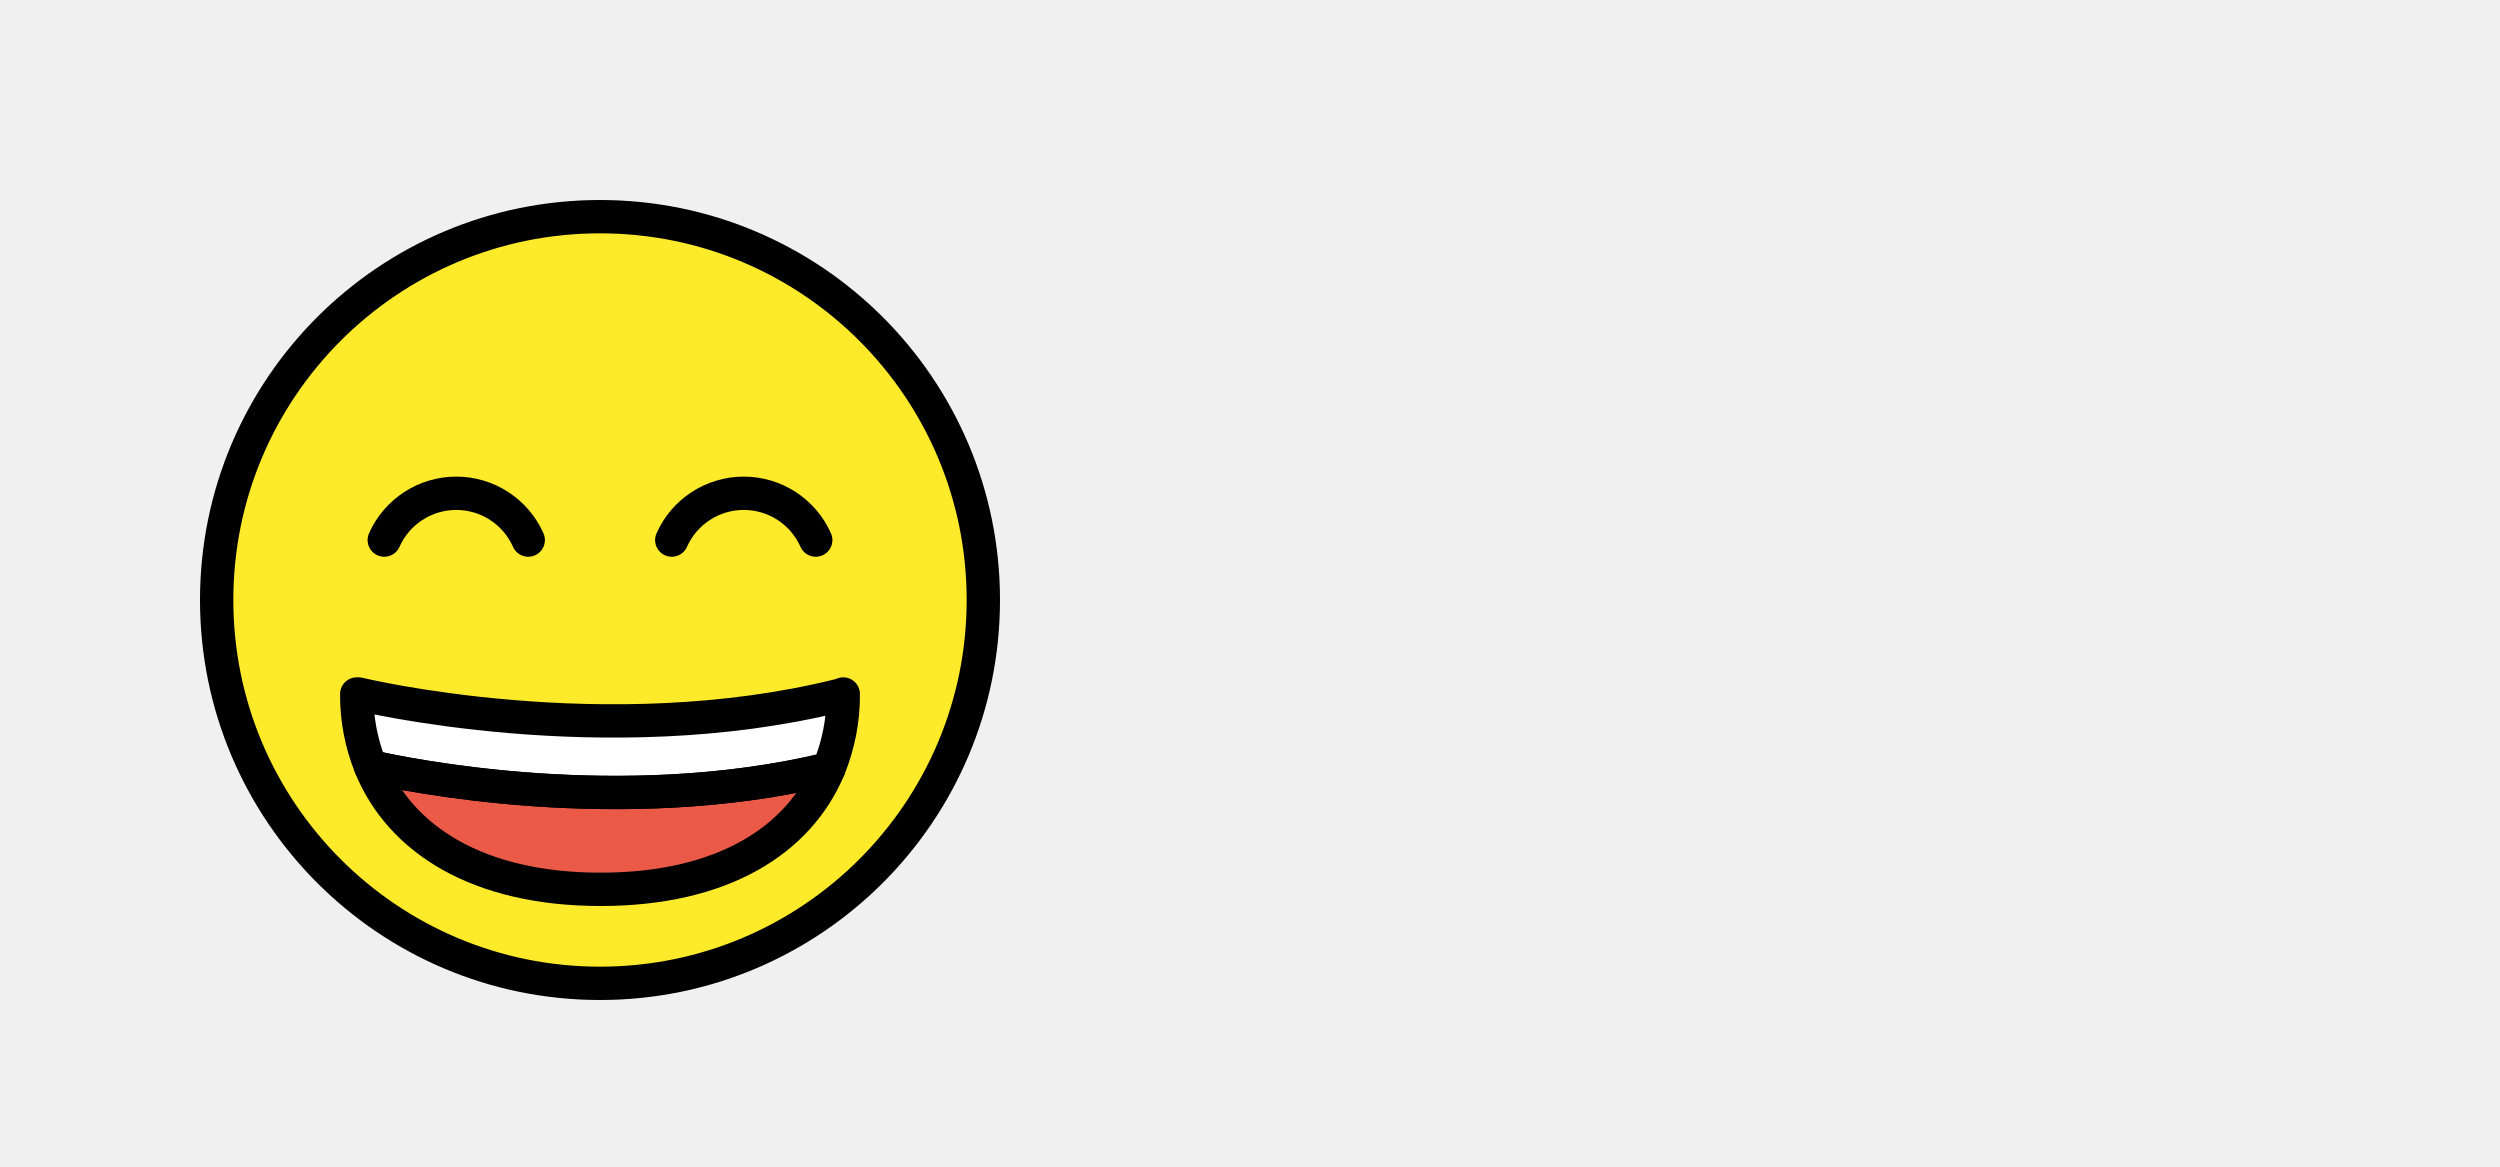
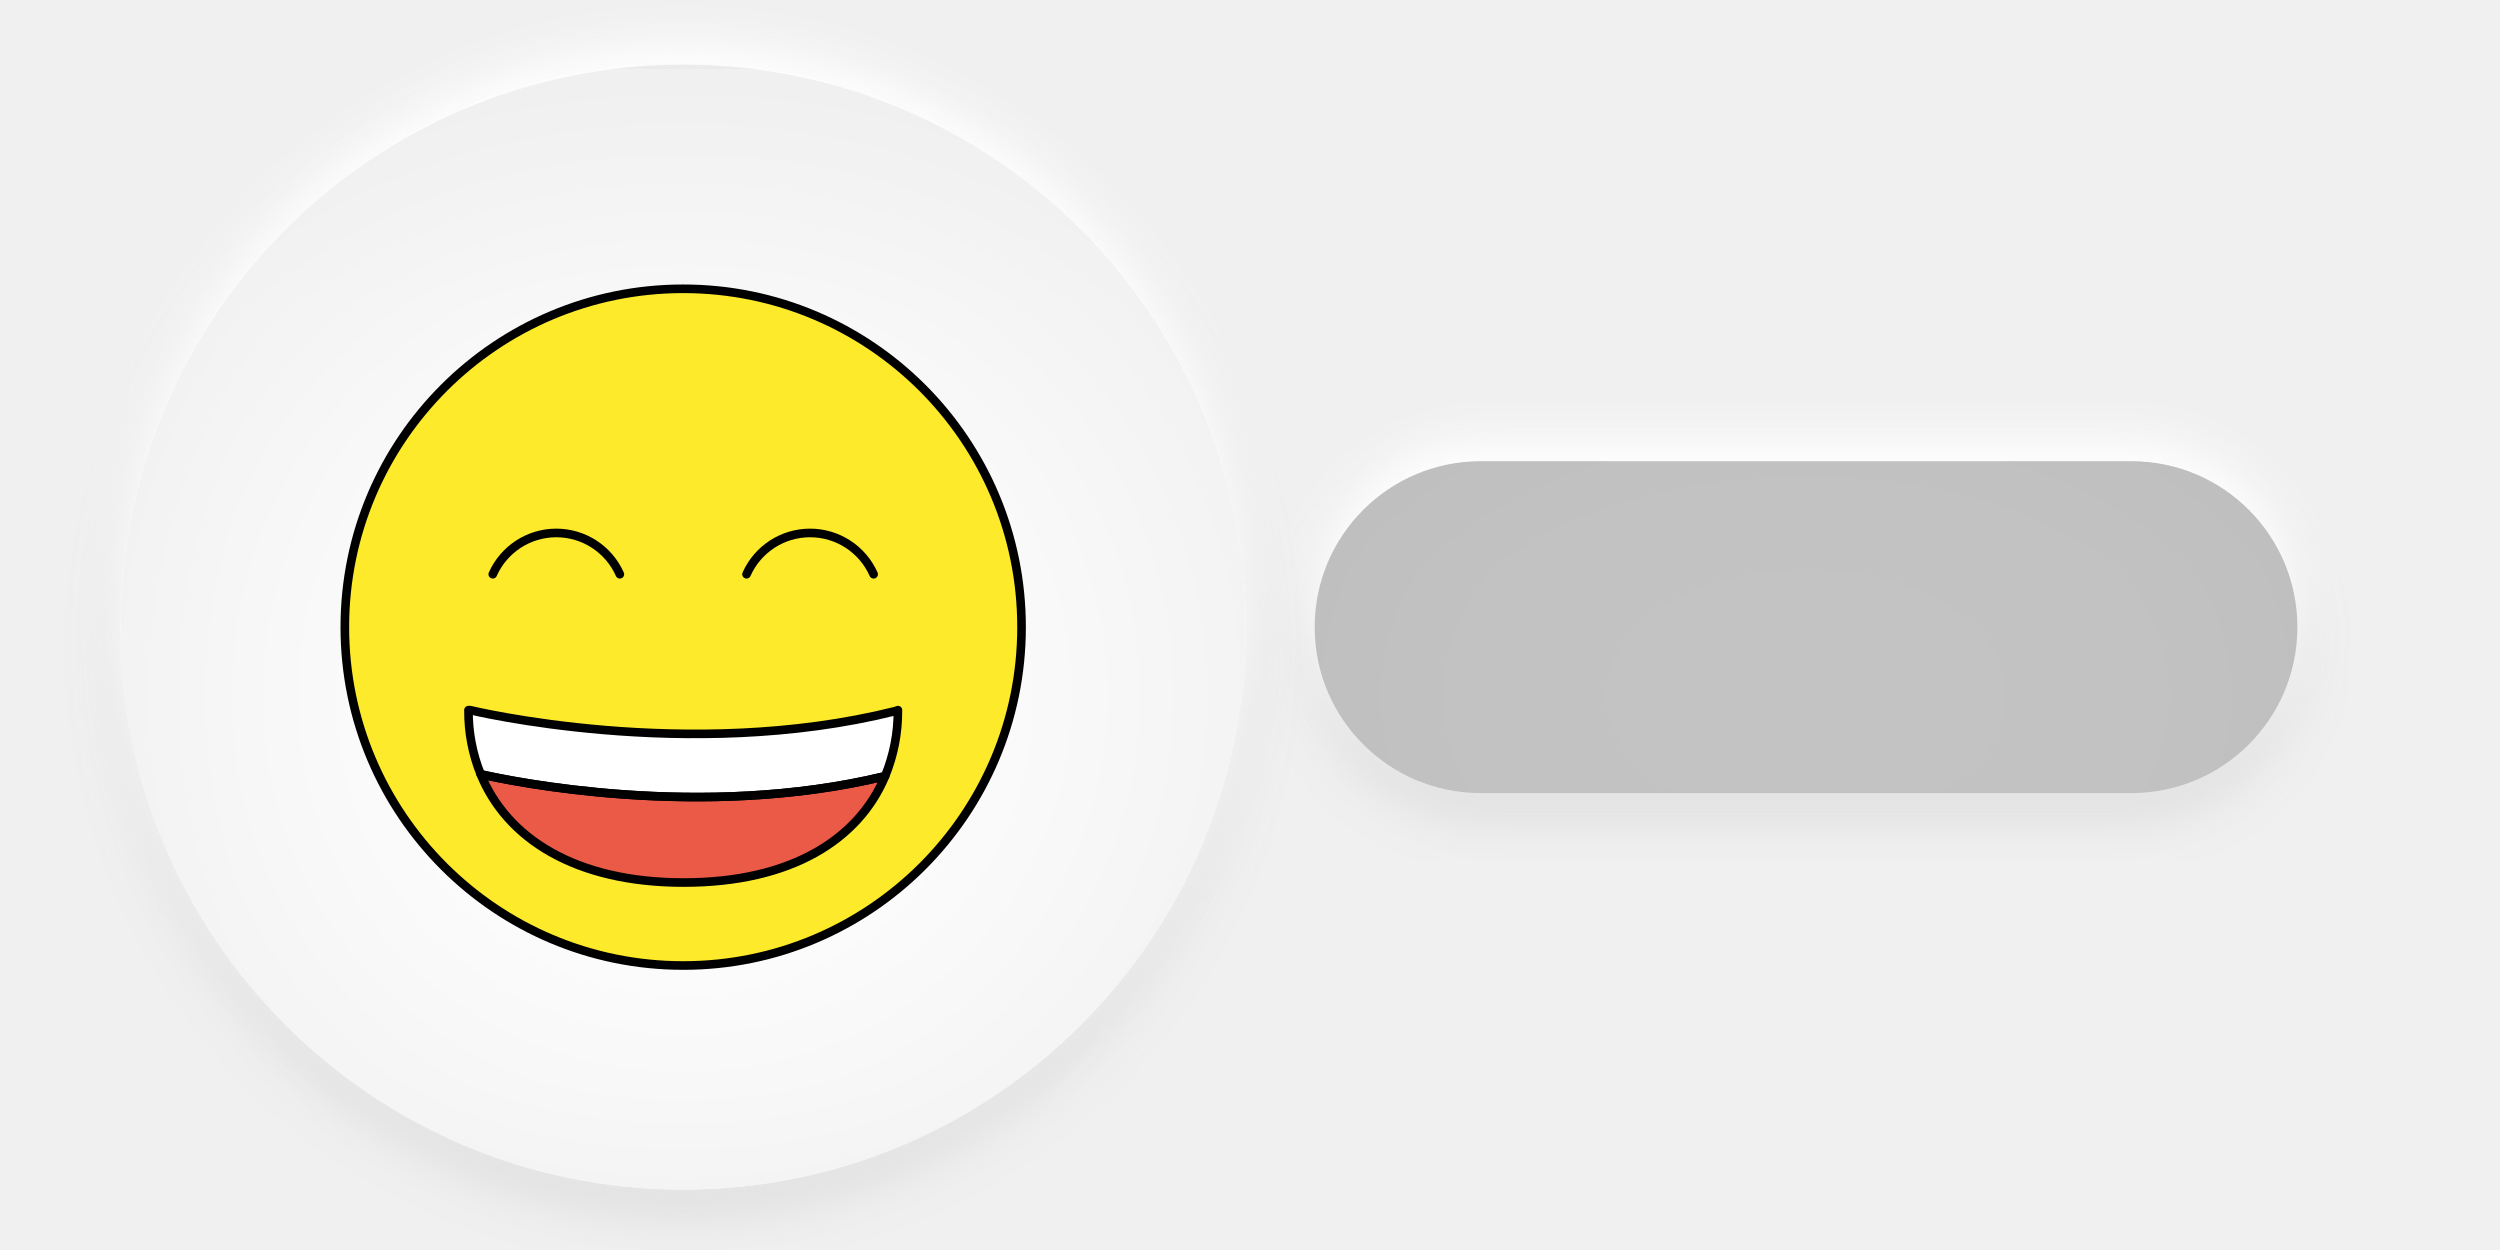
- <svg xmlns="http://www.w3.org/2000/svg" id="emoji" viewBox="0 0 150 70">
-   <rect id="my-rect" fill="#e5f9ff" x="0" y="0" rx="20" ry="20" />
-   <g>
-     <g id="color">
-       <circle cx="36" cy="36" r="23" fill="#fcea2b" />
-       <path fill="#fff" d="M50.595,41.64a11.555,11.555,0,0,1-.87,4.49c-12.49,3.03-25.43.34-27.49-.13a11.435,11.435,0,0,1-.83-4.36h.11s14.8,3.59,28.89.07Z" />
-       <path fill="#ea5a47" d="M49.725,46.13c-1.79,4.27-6.35,7.23-13.69,7.23-7.41,0-12.03-3.03-13.8-7.36C24.295,46.47,37.235,49.16,49.725,46.13Z" />
+ <svg xmlns="http://www.w3.org/2000/svg" xmlns:xlink="http://www.w3.org/1999/xlink" id="emoji" width="160" height="80" viewBox="0 0 550 290" version="1.1">
+   <defs>
+     <rect id="my-rect" x="290" y="107" width="228" height="77" rx="38.5" />
+     <filter x="-5.3%" y="-17.8%" width="110.6%" height="137.8%" filterUnits="objectBoundingBox" id="filter-7w890yoadd-2">
+       <feOffset dx="0" dy="5" in="SourceAlpha" result="shadowOffsetOuter1" />
+       <feGaussianBlur stdDeviation="6.5" in="shadowOffsetOuter1" result="shadowBlurOuter1" />
+       <feComposite in="shadowBlurOuter1" in2="SourceAlpha" operator="out" result="shadowBlurOuter1" />
+       <feColorMatrix values="0 0 0 0 0.86   0 0 0 0 0.86   0 0 0 0 0.86  0 0 0 1 0" type="matrix" in="shadowBlurOuter1" result="shadowMatrixOuter1" />
+       <feOffset dx="0" dy="-5" in="SourceAlpha" result="shadowOffsetOuter2" />
+       <feGaussianBlur stdDeviation="5" in="shadowOffsetOuter2" result="shadowBlurOuter2" />
+       <feComposite in="shadowBlurOuter2" in2="SourceAlpha" operator="out" result="shadowBlurOuter2" />
+       <feColorMatrix values="0 0 0 0 1   0 0 0 0 1   0 0 0 0 1  0 0 0 1 0" type="matrix" in="shadowBlurOuter2" result="shadowMatrixOuter2" />
+       <feMerge>
+         <feMergeNode in="shadowMatrixOuter1" />
+         <feMergeNode in="shadowMatrixOuter2" />
+       </feMerge>
+     </filter>
+     <filter x="-19.2%" y="-60.4%" width="138.4%" height="223.0%" filterUnits="objectBoundingBox" id="filter-7w890yoadd-3">
+       <feGaussianBlur stdDeviation="58.5" in="SourceAlpha" result="shadowBlurInner1" />
+       <feOffset dx="0" dy="16" in="shadowBlurInner1" result="shadowOffsetInner1" />
+       <feComposite in="shadowOffsetInner1" in2="SourceAlpha" operator="arithmetic" k2="-1" k3="1" result="shadowInnerInner1" />
+       <feColorMatrix values="0 0 0 0 0   0 0 0 0 0   0 0 0 0 0  0 0 0 0.078 0" type="matrix" in="shadowInnerInner1" />
+     </filter>
+     <circle id="path-7w890yoadd-4" cx="143.5" cy="145.5" r="130.5" />
+     <filter x="-8.4%" y="-9.2%" width="116.9%" height="119.5%" filterUnits="objectBoundingBox" id="filter-7w890yoadd-5">
+       <feOffset dx="0" dy="5" in="SourceAlpha" result="shadowOffsetOuter1" />
+       <feGaussianBlur stdDeviation="6.5" in="shadowOffsetOuter1" result="shadowBlurOuter1" />
+       <feColorMatrix values="0 0 0 0 0.86   0 0 0 0 0.86   0 0 0 0 0.86  0 0 0 1 0" type="matrix" in="shadowBlurOuter1" result="shadowMatrixOuter1" />
+       <feOffset dx="0" dy="-5" in="SourceAlpha" result="shadowOffsetOuter2" />
+       <feGaussianBlur stdDeviation="5" in="shadowOffsetOuter2" result="shadowBlurOuter2" />
+       <feColorMatrix values="0 0 0 0 1   0 0 0 0 1   0 0 0 0 1  0 0 0 1 0" type="matrix" in="shadowBlurOuter2" result="shadowMatrixOuter2" />
+       <feMerge>
+         <feMergeNode in="shadowMatrixOuter1" />
+         <feMergeNode in="shadowMatrixOuter2" />
+       </feMerge>
+     </filter>
+     <filter x="-30.5%" y="-31.2%" width="160.9%" height="163.6%" filterUnits="objectBoundingBox" id="filter-7w890yoadd-6">
+       <feGaussianBlur stdDeviation="58.5" in="SourceAlpha" result="shadowBlurInner1" />
+       <feOffset dx="0" dy="16" in="shadowBlurInner1" result="shadowOffsetInner1" />
+       <feComposite in="shadowOffsetInner1" in2="SourceAlpha" operator="arithmetic" k2="-1" k3="1" result="shadowInnerInner1" />
+       <feColorMatrix values="0 0 0 0 0   0 0 0 0 0   0 0 0 0 0  0 0 0 0.078 0" type="matrix" in="shadowInnerInner1" />
+     </filter>
+   </defs>
+   <g id="Page-1" stroke="none" stroke-width="1" fill="none" fill-rule="evenodd">
+     <g id="Rectangle-Copy-2">
+       <use fill="black" fill-opacity="1" filter="url(#filter-7w890yoadd-2)" xlink:href="#my-rect" />
+       <use fill-opacity="0.15" fill="#000000" fill-rule="evenodd" xlink:href="#my-rect" />
+       <use fill="black" fill-opacity="1" filter="url(#filter-7w890yoadd-3)" xlink:href="#my-rect" />
    </g>
-     <g id="hair" />
-     <g id="skin" />
-     <g id="skin-shadow" />
-     <g id="line">
-       <circle cx="36" cy="36" r="23" fill="none" stroke="#000" stroke-linecap="round" stroke-linejoin="round" stroke-width="2" />
-       <path fill="none" stroke="#000" stroke-linecap="round" stroke-linejoin="round" stroke-width="2" d="M50.595,41.64a11.555,11.555,0,0,1-.87,4.49c-12.49,3.03-25.43.34-27.49-.13a11.435,11.435,0,0,1-.83-4.36h.11s14.8,3.59,28.89.07Z" />
-       <path fill="none" stroke="#000" stroke-linecap="round" stroke-linejoin="round" stroke-width="2" d="M49.725,46.13c-1.79,4.27-6.35,7.23-13.69,7.23-7.41,0-12.03-3.03-13.8-7.36C24.295,46.47,37.235,49.16,49.725,46.13Z" />
-       <path fill="none" stroke="#000" stroke-linecap="round" stroke-miterlimit="10" stroke-width="2" d="M31.694,32.404a4.726,4.726,0,0,0-8.638,0" />
-       <path fill="none" stroke="#000" stroke-linecap="round" stroke-miterlimit="10" stroke-width="2" d="M48.944,32.404a4.726,4.726,0,0,0-8.638,0" />
+     <g id="Oval-Copy-2">
+       <use fill="black" fill-opacity="1" filter="url(#filter-7w890yoadd-5)" xlink:href="#path-7w890yoadd-4" />
+       <use fill="#FFFFFF" fill-rule="evenodd" xlink:href="#path-7w890yoadd-4" />
+       <use fill="black" fill-opacity="1" filter="url(#filter-7w890yoadd-6)" xlink:href="#path-7w890yoadd-4" />
    </g>
-     <animateTransform id="animate" attributeName="transform" attributeType="XML" type="rotate" from="0 36 36" to="360 36 36" dur="2s" repeatCount="indefinite" />
+     <g>
+       <g id="Group" transform="translate(65, 67)">
+         <g id="color" fill-rule="nonzero">
+           <circle id="Oval" fill="#FCEA2B" cx="78.5" cy="78.5" r="78.5" />
+           <path d="M128.313,97.75 C128.354,103.005 127.345,108.215 125.344,113.074 C82.715,123.416 38.55,114.235 31.519,112.63 C29.612,107.903 28.65,102.847 28.687,97.75 L29.062,97.75 C29.062,97.75 79.575,110.002 127.665,97.988 L128.313,97.75 Z" id="Path" fill="#FFFFFF" />
+           <path d="M125.344,113.074 C119.235,127.648 103.672,137.75 78.62,137.75 C53.329,137.75 37.561,127.409 31.52,112.63 C38.551,114.235 82.715,123.416 125.344,113.074 Z" id="Path" fill="#EA5A47" />
+         </g>
+         <g id="line" stroke="#000000" stroke-linecap="round" stroke-width="2">
+           <circle id="Oval" stroke-linejoin="round" cx="78.5" cy="78.5" r="78.5" />
+           <path d="M128.313,97.75 C128.354,103.005 127.345,108.215 125.344,113.074 C82.715,123.416 38.55,114.235 31.519,112.63 C29.612,107.903 28.65,102.847 28.687,97.75 L29.062,97.75 C29.062,97.75 79.575,110.002 127.665,97.988 L128.313,97.75 Z" id="Path" stroke-linejoin="round" />
+           <path d="M125.344,113.074 C119.235,127.648 103.672,137.75 78.62,137.75 C53.329,137.75 37.561,127.409 31.52,112.63 C38.551,114.235 82.715,123.416 125.344,113.074 Z" id="Path" stroke-linejoin="round" />
+           <path d="M63.804,66.225 C61.215,60.399 55.438,56.644 49.062,56.644 C42.687,56.644 36.91,60.399 34.321,66.225" id="Path" />
+           <path d="M122.679,66.225 C120.09,60.399 114.313,56.644 107.938,56.644 C101.562,56.644 95.785,60.399 93.196,66.225" id="Path" />
+         </g>
+       </g>
+       <animateTransform id="animate" attributeName="transform" attributeType="XML" type="rotate" from="0 143.5 145.5" to="360 143.5 145.5" dur="2s" repeatCount="indefinite" />
+     </g>
+     <text id="my-text" />
  </g>
-   <text id="my-text" />
</svg>
